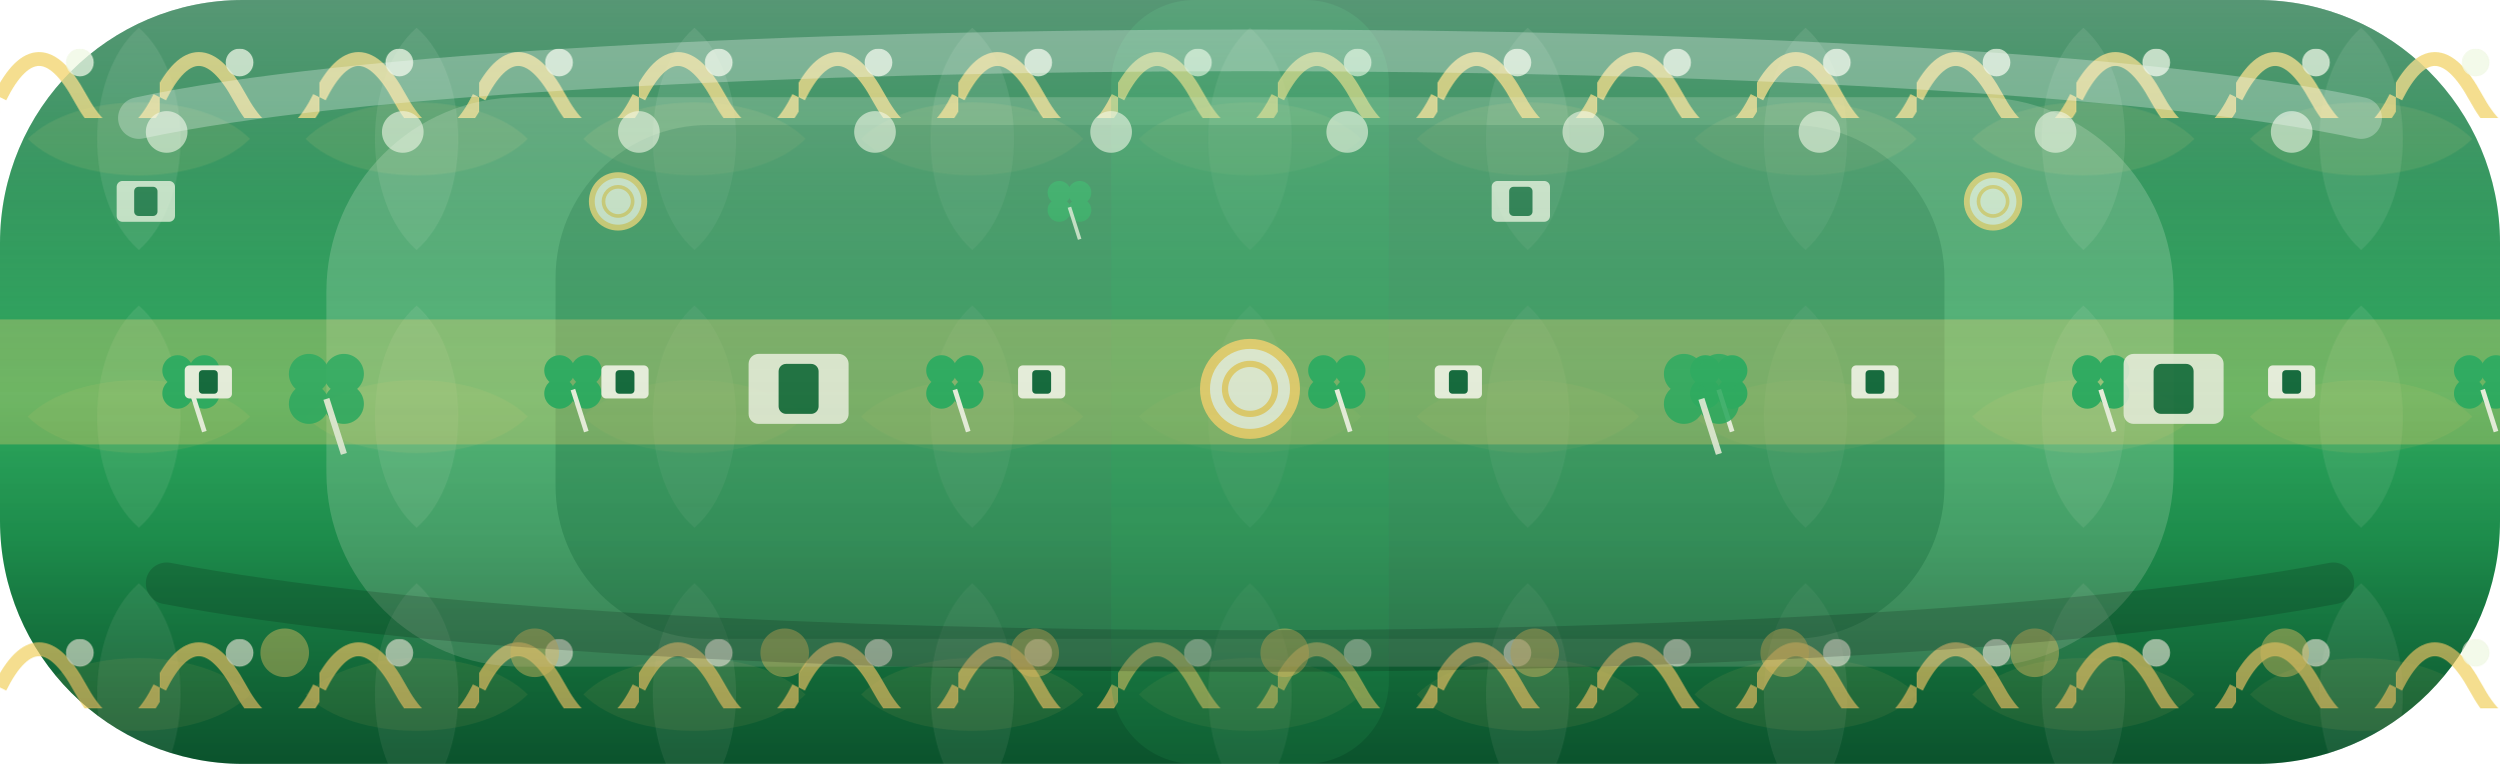
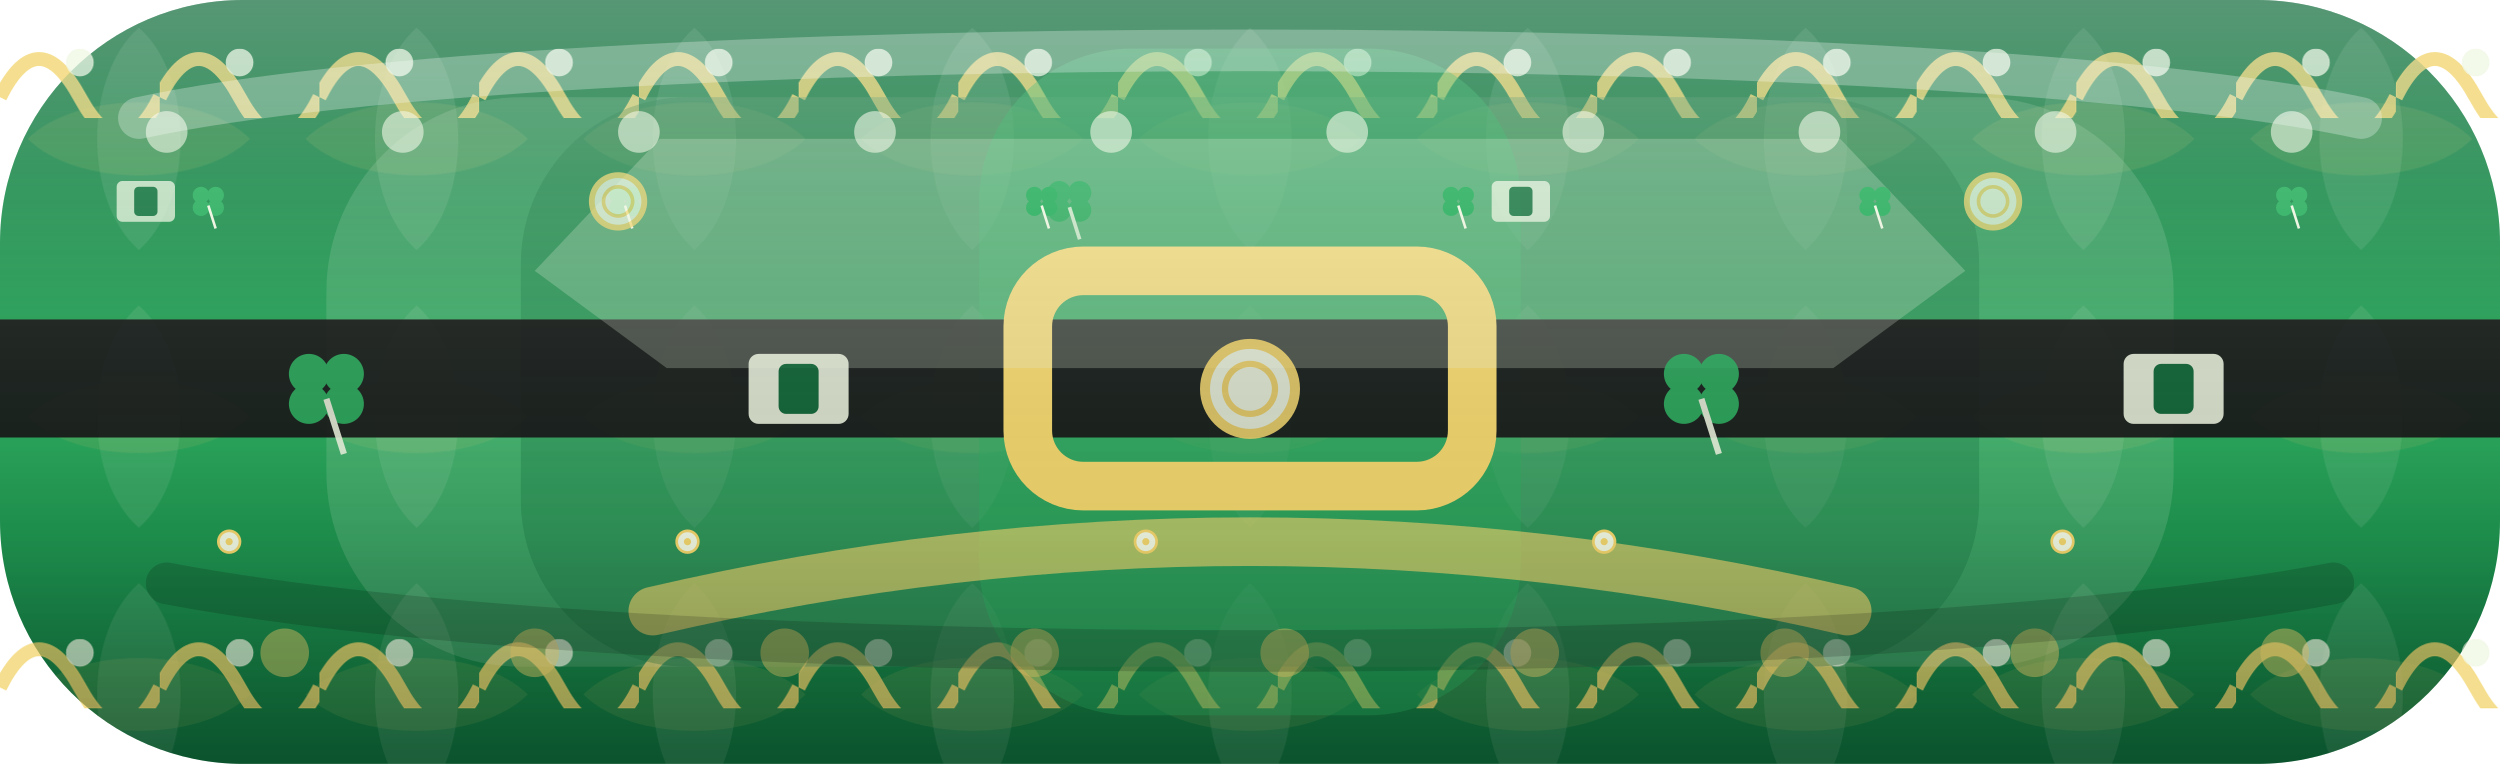
<svg xmlns="http://www.w3.org/2000/svg" width="720" height="220" viewBox="0 0 720 220">
  <defs>
    <linearGradient id="bg" x1="0" y1="0" x2="0" y2="1">
      <stop offset="0%" stop-color="#0e6a39" />
      <stop offset="52%" stop-color="#2ab05f" />
      <stop offset="100%" stop-color="#0e6a39" />
    </linearGradient>
    <linearGradient id="satin" x1="0" y1="0" x2="0" y2="1">
      <stop offset="0%" stop-color="rgba(255,255,255,0.30)" />
      <stop offset="24%" stop-color="rgba(255,255,255,0.12)" />
      <stop offset="70%" stop-color="rgba(0,0,0,0.06)" />
      <stop offset="100%" stop-color="rgba(0,0,0,0.22)" />
    </linearGradient>
    <pattern id="brocade-stpatrick" width="80" height="80" patternUnits="userSpaceOnUse">
      <path d="M 40 8 C 56 22, 56 58, 40 72 C 24 58, 24 22, 40 8 Z" fill="#eff7e2" opacity="0.10" />
      <path d="M 8 40 C 22 26, 58 26, 72 40 C 58 54, 22 54, 8 40 Z" fill="#f2d56d" opacity="0.10" />
    </pattern>
    <pattern id="trim-stpatrick" width="46" height="34" patternUnits="userSpaceOnUse">
      <path d="M 0 28 Q 11 6 23 28 T 46 28" stroke="#f2d56d" stroke-width="4" fill="none" opacity="0.85" />
      <circle cx="23" cy="18" r="4" fill="#eff7e2" opacity="0.8" />
    </pattern>
  </defs>
  <rect width="720" height="220" rx="70" fill="url(#bg)" />
  <rect x="0" y="0" width="720" height="220" rx="70" fill="url(#brocade-stpatrick)" />
  <rect x="0" y="14" width="720" height="22" fill="url(#trim-stpatrick)" opacity="0.90" />
  <rect x="0" y="184" width="720" height="22" fill="url(#trim-stpatrick)" opacity="0.90" />
-   <rect x="94" y="28" width="532" height="164" rx="56" fill="#eff7e2" opacity="0.20" />
-   <rect x="160" y="36" width="400" height="148" rx="44" fill="#0e6a39" opacity="0.30" />
-   <rect x="320" y="0" width="80" height="220" rx="24" fill="#2ab05f" opacity="0.22" />
-   <rect x="0" y="92" width="720" height="36" fill="#f2d56d" opacity="0.34" />
-   <g transform="translate(55 110)">
-     <circle cx="-3.85" cy="-3.3" r="4.4" fill="#2ab05f" />
-     <circle cx="-3.85" cy="3.3" r="4.4" fill="#2ab05f" />
-     <circle cx="3.85" cy="-3.3" r="4.4" fill="#2ab05f" />
-     <circle cx="3.85" cy="3.3" r="4.4" fill="#2ab05f" />
-     <path d="M 0 2.2 L 3.85 14.3" stroke="#eff7e2" stroke-width="1.375" />
+   <rect x="94" y="28" width="532" height="164" rx="56" fill="#eff7e2" opacity="0.14" />
+   <rect x="150" y="28" width="420" height="164" rx="48" fill="#0e6a39" opacity="0.28" />
+   <rect x="282" y="14" width="156" height="192" rx="44" fill="#2ab05f" opacity="0.42" />
+   <rect x="0" y="92" width="720" height="34" fill="#151515" opacity="0.94" />
+   <rect x="296" y="78" width="128" height="62" rx="16" fill="none" stroke="#f2d56d" stroke-width="14" />
+   <path d="M 190 40 L 530 40 L 566 78 L 528 106 L 192 106 L 154 78 Z" fill="#eff7e2" opacity="0.24" />
+   <path d="M 188 176 Q 360 136 532 176" stroke="#f2d56d" stroke-width="14" fill="none" stroke-linecap="round" opacity="0.64" />
+   <g transform="translate(60 58)">
+     <circle cx="-2.1" cy="-1.8" r="2.4" fill="#2ab05f" />
+     <circle cx="-2.1" cy="1.8" r="2.4" fill="#2ab05f" />
+     <circle cx="2.1" cy="-1.8" r="2.4" fill="#2ab05f" />
+     <circle cx="2.1" cy="1.8" r="2.4" fill="#2ab05f" />
+     <path d="M 0 1.2 L 2.1 7.8" stroke="#eff7e2" stroke-width="0.75" />
  </g>
-   <g transform="translate(165 110)">
-     <circle cx="-3.85" cy="-3.3" r="4.4" fill="#2ab05f" />
-     <circle cx="-3.85" cy="3.3" r="4.4" fill="#2ab05f" />
-     <circle cx="3.85" cy="-3.3" r="4.4" fill="#2ab05f" />
-     <circle cx="3.85" cy="3.3" r="4.4" fill="#2ab05f" />
-     <path d="M 0 2.2 L 3.85 14.3" stroke="#eff7e2" stroke-width="1.375" />
+   <g transform="translate(180 58)">
+     <circle cx="-2.1" cy="-1.8" r="2.4" fill="#2ab05f" />
+     <circle cx="-2.1" cy="1.8" r="2.4" fill="#2ab05f" />
+     <circle cx="2.1" cy="-1.8" r="2.4" fill="#2ab05f" />
+     <circle cx="2.1" cy="1.8" r="2.4" fill="#2ab05f" />
+     <path d="M 0 1.2 L 2.1 7.8" stroke="#eff7e2" stroke-width="0.75" />
  </g>
-   <g transform="translate(275 110)">
-     <circle cx="-3.85" cy="-3.3" r="4.4" fill="#2ab05f" />
-     <circle cx="-3.85" cy="3.3" r="4.4" fill="#2ab05f" />
-     <circle cx="3.85" cy="-3.3" r="4.4" fill="#2ab05f" />
-     <circle cx="3.85" cy="3.3" r="4.4" fill="#2ab05f" />
-     <path d="M 0 2.2 L 3.85 14.3" stroke="#eff7e2" stroke-width="1.375" />
+   <g transform="translate(300 58)">
+     <circle cx="-2.1" cy="-1.8" r="2.4" fill="#2ab05f" />
+     <circle cx="-2.1" cy="1.8" r="2.4" fill="#2ab05f" />
+     <circle cx="2.1" cy="-1.8" r="2.4" fill="#2ab05f" />
+     <circle cx="2.1" cy="1.8" r="2.4" fill="#2ab05f" />
+     <path d="M 0 1.2 L 2.1 7.8" stroke="#eff7e2" stroke-width="0.75" />
  </g>
-   <g transform="translate(385 110)">
-     <circle cx="-3.85" cy="-3.3" r="4.4" fill="#2ab05f" />
-     <circle cx="-3.85" cy="3.3" r="4.4" fill="#2ab05f" />
-     <circle cx="3.85" cy="-3.3" r="4.4" fill="#2ab05f" />
-     <circle cx="3.85" cy="3.3" r="4.4" fill="#2ab05f" />
-     <path d="M 0 2.2 L 3.85 14.3" stroke="#eff7e2" stroke-width="1.375" />
+   <g transform="translate(420 58)">
+     <circle cx="-2.1" cy="-1.8" r="2.4" fill="#2ab05f" />
+     <circle cx="-2.1" cy="1.8" r="2.4" fill="#2ab05f" />
+     <circle cx="2.1" cy="-1.8" r="2.4" fill="#2ab05f" />
+     <circle cx="2.1" cy="1.8" r="2.4" fill="#2ab05f" />
+     <path d="M 0 1.2 L 2.1 7.8" stroke="#eff7e2" stroke-width="0.75" />
  </g>
-   <g transform="translate(495 110)">
-     <circle cx="-3.85" cy="-3.3" r="4.4" fill="#2ab05f" />
-     <circle cx="-3.85" cy="3.3" r="4.4" fill="#2ab05f" />
-     <circle cx="3.85" cy="-3.3" r="4.4" fill="#2ab05f" />
-     <circle cx="3.85" cy="3.3" r="4.4" fill="#2ab05f" />
-     <path d="M 0 2.2 L 3.85 14.3" stroke="#eff7e2" stroke-width="1.375" />
+   <g transform="translate(540 58)">
+     <circle cx="-2.1" cy="-1.8" r="2.4" fill="#2ab05f" />
+     <circle cx="-2.1" cy="1.8" r="2.4" fill="#2ab05f" />
+     <circle cx="2.1" cy="-1.8" r="2.4" fill="#2ab05f" />
+     <circle cx="2.1" cy="1.8" r="2.4" fill="#2ab05f" />
+     <path d="M 0 1.2 L 2.1 7.8" stroke="#eff7e2" stroke-width="0.75" />
  </g>
-   <g transform="translate(605 110)">
-     <circle cx="-3.85" cy="-3.3" r="4.4" fill="#2ab05f" />
-     <circle cx="-3.85" cy="3.3" r="4.4" fill="#2ab05f" />
-     <circle cx="3.85" cy="-3.3" r="4.4" fill="#2ab05f" />
-     <circle cx="3.85" cy="3.3" r="4.4" fill="#2ab05f" />
-     <path d="M 0 2.2 L 3.85 14.3" stroke="#eff7e2" stroke-width="1.375" />
+   <g transform="translate(660 58)">
+     <circle cx="-2.1" cy="-1.8" r="2.4" fill="#2ab05f" />
+     <circle cx="-2.1" cy="1.8" r="2.4" fill="#2ab05f" />
+     <circle cx="2.1" cy="-1.8" r="2.4" fill="#2ab05f" />
+     <circle cx="2.1" cy="1.8" r="2.4" fill="#2ab05f" />
+     <path d="M 0 1.2 L 2.1 7.8" stroke="#eff7e2" stroke-width="0.75" />
  </g>
-   <g transform="translate(715 110)">
-     <circle cx="-3.85" cy="-3.3" r="4.4" fill="#2ab05f" />
-     <circle cx="-3.85" cy="3.3" r="4.4" fill="#2ab05f" />
-     <circle cx="3.85" cy="-3.3" r="4.4" fill="#2ab05f" />
-     <circle cx="3.85" cy="3.3" r="4.4" fill="#2ab05f" />
-     <path d="M 0 2.2 L 3.85 14.3" stroke="#eff7e2" stroke-width="1.375" />
+   <g transform="translate(66 156)">
+     <circle r="3.12" fill="#eff7e2" stroke="#f2d56d" stroke-width="0.78" />
+     <circle r="1.04" fill="#f2d56d" />
  </g>
-   <g transform="translate(60 110)">
-     <rect x="-6.8" y="-4.76" width="13.6" height="9.52" rx="1.36" fill="#eff7e2" />
-     <rect x="-2.72" y="-3.4" width="5.44" height="6.8" rx="1.02" fill="#0e6a39" />
+   <g transform="translate(198 156)">
+     <circle r="3.12" fill="#eff7e2" stroke="#f2d56d" stroke-width="0.78" />
+     <circle r="1.04" fill="#f2d56d" />
  </g>
-   <g transform="translate(180 110)">
-     <rect x="-6.8" y="-4.76" width="13.6" height="9.52" rx="1.36" fill="#eff7e2" />
-     <rect x="-2.72" y="-3.4" width="5.44" height="6.8" rx="1.02" fill="#0e6a39" />
+   <g transform="translate(330 156)">
+     <circle r="3.12" fill="#eff7e2" stroke="#f2d56d" stroke-width="0.78" />
+     <circle r="1.04" fill="#f2d56d" />
  </g>
-   <g transform="translate(300 110)">
-     <rect x="-6.8" y="-4.76" width="13.6" height="9.52" rx="1.36" fill="#eff7e2" />
-     <rect x="-2.72" y="-3.4" width="5.44" height="6.8" rx="1.02" fill="#0e6a39" />
+   <g transform="translate(462 156)">
+     <circle r="3.12" fill="#eff7e2" stroke="#f2d56d" stroke-width="0.78" />
+     <circle r="1.04" fill="#f2d56d" />
  </g>
-   <g transform="translate(420 110)">
-     <rect x="-6.8" y="-4.76" width="13.6" height="9.52" rx="1.36" fill="#eff7e2" />
-     <rect x="-2.72" y="-3.4" width="5.44" height="6.8" rx="1.02" fill="#0e6a39" />
-   </g>
-   <g transform="translate(540 110)">
-     <rect x="-6.8" y="-4.76" width="13.6" height="9.52" rx="1.36" fill="#eff7e2" />
-     <rect x="-2.72" y="-3.4" width="5.44" height="6.8" rx="1.02" fill="#0e6a39" />
-   </g>
-   <g transform="translate(660 110)">
-     <rect x="-6.8" y="-4.76" width="13.6" height="9.52" rx="1.36" fill="#eff7e2" />
-     <rect x="-2.72" y="-3.4" width="5.44" height="6.8" rx="1.02" fill="#0e6a39" />
+   <g transform="translate(594 156)">
+     <circle r="3.12" fill="#eff7e2" stroke="#f2d56d" stroke-width="0.78" />
+     <circle r="1.04" fill="#f2d56d" />
  </g>
  <g opacity="0.74">
    <g transform="translate(42 58)">
      <rect x="-8.4" y="-5.88" width="16.8" height="11.76" rx="1.68" fill="#eff7e2" />
      <rect x="-3.36" y="-4.2" width="6.72" height="8.4" rx="1.26" fill="#0e6a39" />
    </g>
    <g transform="translate(178 58)">
      <circle r="7.56" fill="#eff7e2" stroke="#f2d56d" stroke-width="1.68" />
      <circle r="4.2" fill="none" stroke="#f2d56d" stroke-width="1.05" />
    </g>
    <g transform="translate(308 58)">
      <circle cx="-2.94" cy="-2.52" r="3.36" fill="#2ab05f" />
      <circle cx="-2.94" cy="2.52" r="3.36" fill="#2ab05f" />
      <circle cx="2.94" cy="-2.52" r="3.36" fill="#2ab05f" />
      <circle cx="2.94" cy="2.52" r="3.36" fill="#2ab05f" />
      <path d="M 0 1.68 L 2.94 10.92" stroke="#eff7e2" stroke-width="1.05" />
    </g>
    <g transform="translate(438 58)">
      <rect x="-8.4" y="-5.88" width="16.8" height="11.76" rx="1.68" fill="#eff7e2" />
      <rect x="-3.36" y="-4.2" width="6.72" height="8.4" rx="1.26" fill="#0e6a39" />
    </g>
    <g transform="translate(574 58)">
      <circle r="7.56" fill="#eff7e2" stroke="#f2d56d" stroke-width="1.68" />
      <circle r="4.2" fill="none" stroke="#f2d56d" stroke-width="1.05" />
    </g>
  </g>
  <g opacity="0.88">
    <g transform="translate(94 112)">
      <circle cx="-5.04" cy="-4.32" r="5.76" fill="#2ab05f" />
      <circle cx="-5.04" cy="4.32" r="5.76" fill="#2ab05f" />
      <circle cx="5.04" cy="-4.32" r="5.76" fill="#2ab05f" />
      <circle cx="5.04" cy="4.32" r="5.76" fill="#2ab05f" />
      <path d="M 0 2.88 L 5.04 18.72" stroke="#eff7e2" stroke-width="1.8" />
    </g>
    <g transform="translate(230 112)">
      <rect x="-14.4" y="-10.08" width="28.8" height="20.16" rx="2.88" fill="#eff7e2" />
      <rect x="-5.76" y="-7.2" width="11.52" height="14.4" rx="2.16" fill="#0e6a39" />
    </g>
    <g transform="translate(360 112)">
      <circle r="12.96" fill="#eff7e2" stroke="#f2d56d" stroke-width="2.88" />
      <circle r="7.2" fill="none" stroke="#f2d56d" stroke-width="1.8" />
    </g>
    <g transform="translate(490 112)">
      <circle cx="-5.04" cy="-4.32" r="5.76" fill="#2ab05f" />
      <circle cx="-5.04" cy="4.32" r="5.76" fill="#2ab05f" />
      <circle cx="5.04" cy="-4.32" r="5.76" fill="#2ab05f" />
      <circle cx="5.04" cy="4.32" r="5.76" fill="#2ab05f" />
      <path d="M 0 2.88 L 5.04 18.72" stroke="#eff7e2" stroke-width="1.8" />
    </g>
    <g transform="translate(626 112)">
      <rect x="-14.4" y="-10.08" width="28.8" height="20.16" rx="2.88" fill="#eff7e2" />
      <rect x="-5.76" y="-7.2" width="11.52" height="14.4" rx="2.16" fill="#0e6a39" />
    </g>
  </g>
  <g opacity="0.82">
    <circle cx="48" cy="38" r="6" fill="#eff7e2" opacity="0.72" />
    <circle cx="116" cy="38" r="6" fill="#eff7e2" opacity="0.72" />
    <circle cx="184" cy="38" r="6" fill="#eff7e2" opacity="0.72" />
    <circle cx="252" cy="38" r="6" fill="#eff7e2" opacity="0.72" />
    <circle cx="320" cy="38" r="6" fill="#eff7e2" opacity="0.72" />
    <circle cx="388" cy="38" r="6" fill="#eff7e2" opacity="0.72" />
    <circle cx="456" cy="38" r="6" fill="#eff7e2" opacity="0.72" />
    <circle cx="524" cy="38" r="6" fill="#eff7e2" opacity="0.72" />
    <circle cx="592" cy="38" r="6" fill="#eff7e2" opacity="0.72" />
    <circle cx="660" cy="38" r="6" fill="#eff7e2" opacity="0.72" />
  </g>
  <g opacity="0.72">
    <circle cx="82" cy="188" r="7" fill="#f2d56d" opacity="0.65" />
    <circle cx="154" cy="188" r="7" fill="#f2d56d" opacity="0.65" />
    <circle cx="226" cy="188" r="7" fill="#f2d56d" opacity="0.65" />
    <circle cx="298" cy="188" r="7" fill="#f2d56d" opacity="0.65" />
    <circle cx="370" cy="188" r="7" fill="#f2d56d" opacity="0.65" />
    <circle cx="442" cy="188" r="7" fill="#f2d56d" opacity="0.65" />
    <circle cx="514" cy="188" r="7" fill="#f2d56d" opacity="0.65" />
    <circle cx="586" cy="188" r="7" fill="#f2d56d" opacity="0.65" />
    <circle cx="658" cy="188" r="7" fill="#f2d56d" opacity="0.65" />
  </g>
  <rect x="0" y="0" width="720" height="220" rx="70" fill="url(#satin)" />
  <path d="M 40 34 C 160 8, 560 8, 680 34" stroke="rgba(255,255,255,0.28)" stroke-width="12" stroke-linecap="round" fill="none" />
  <path d="M 48 168 C 184 194, 536 194, 672 168" stroke="rgba(0,0,0,0.16)" stroke-width="12" stroke-linecap="round" fill="none" />
</svg>
